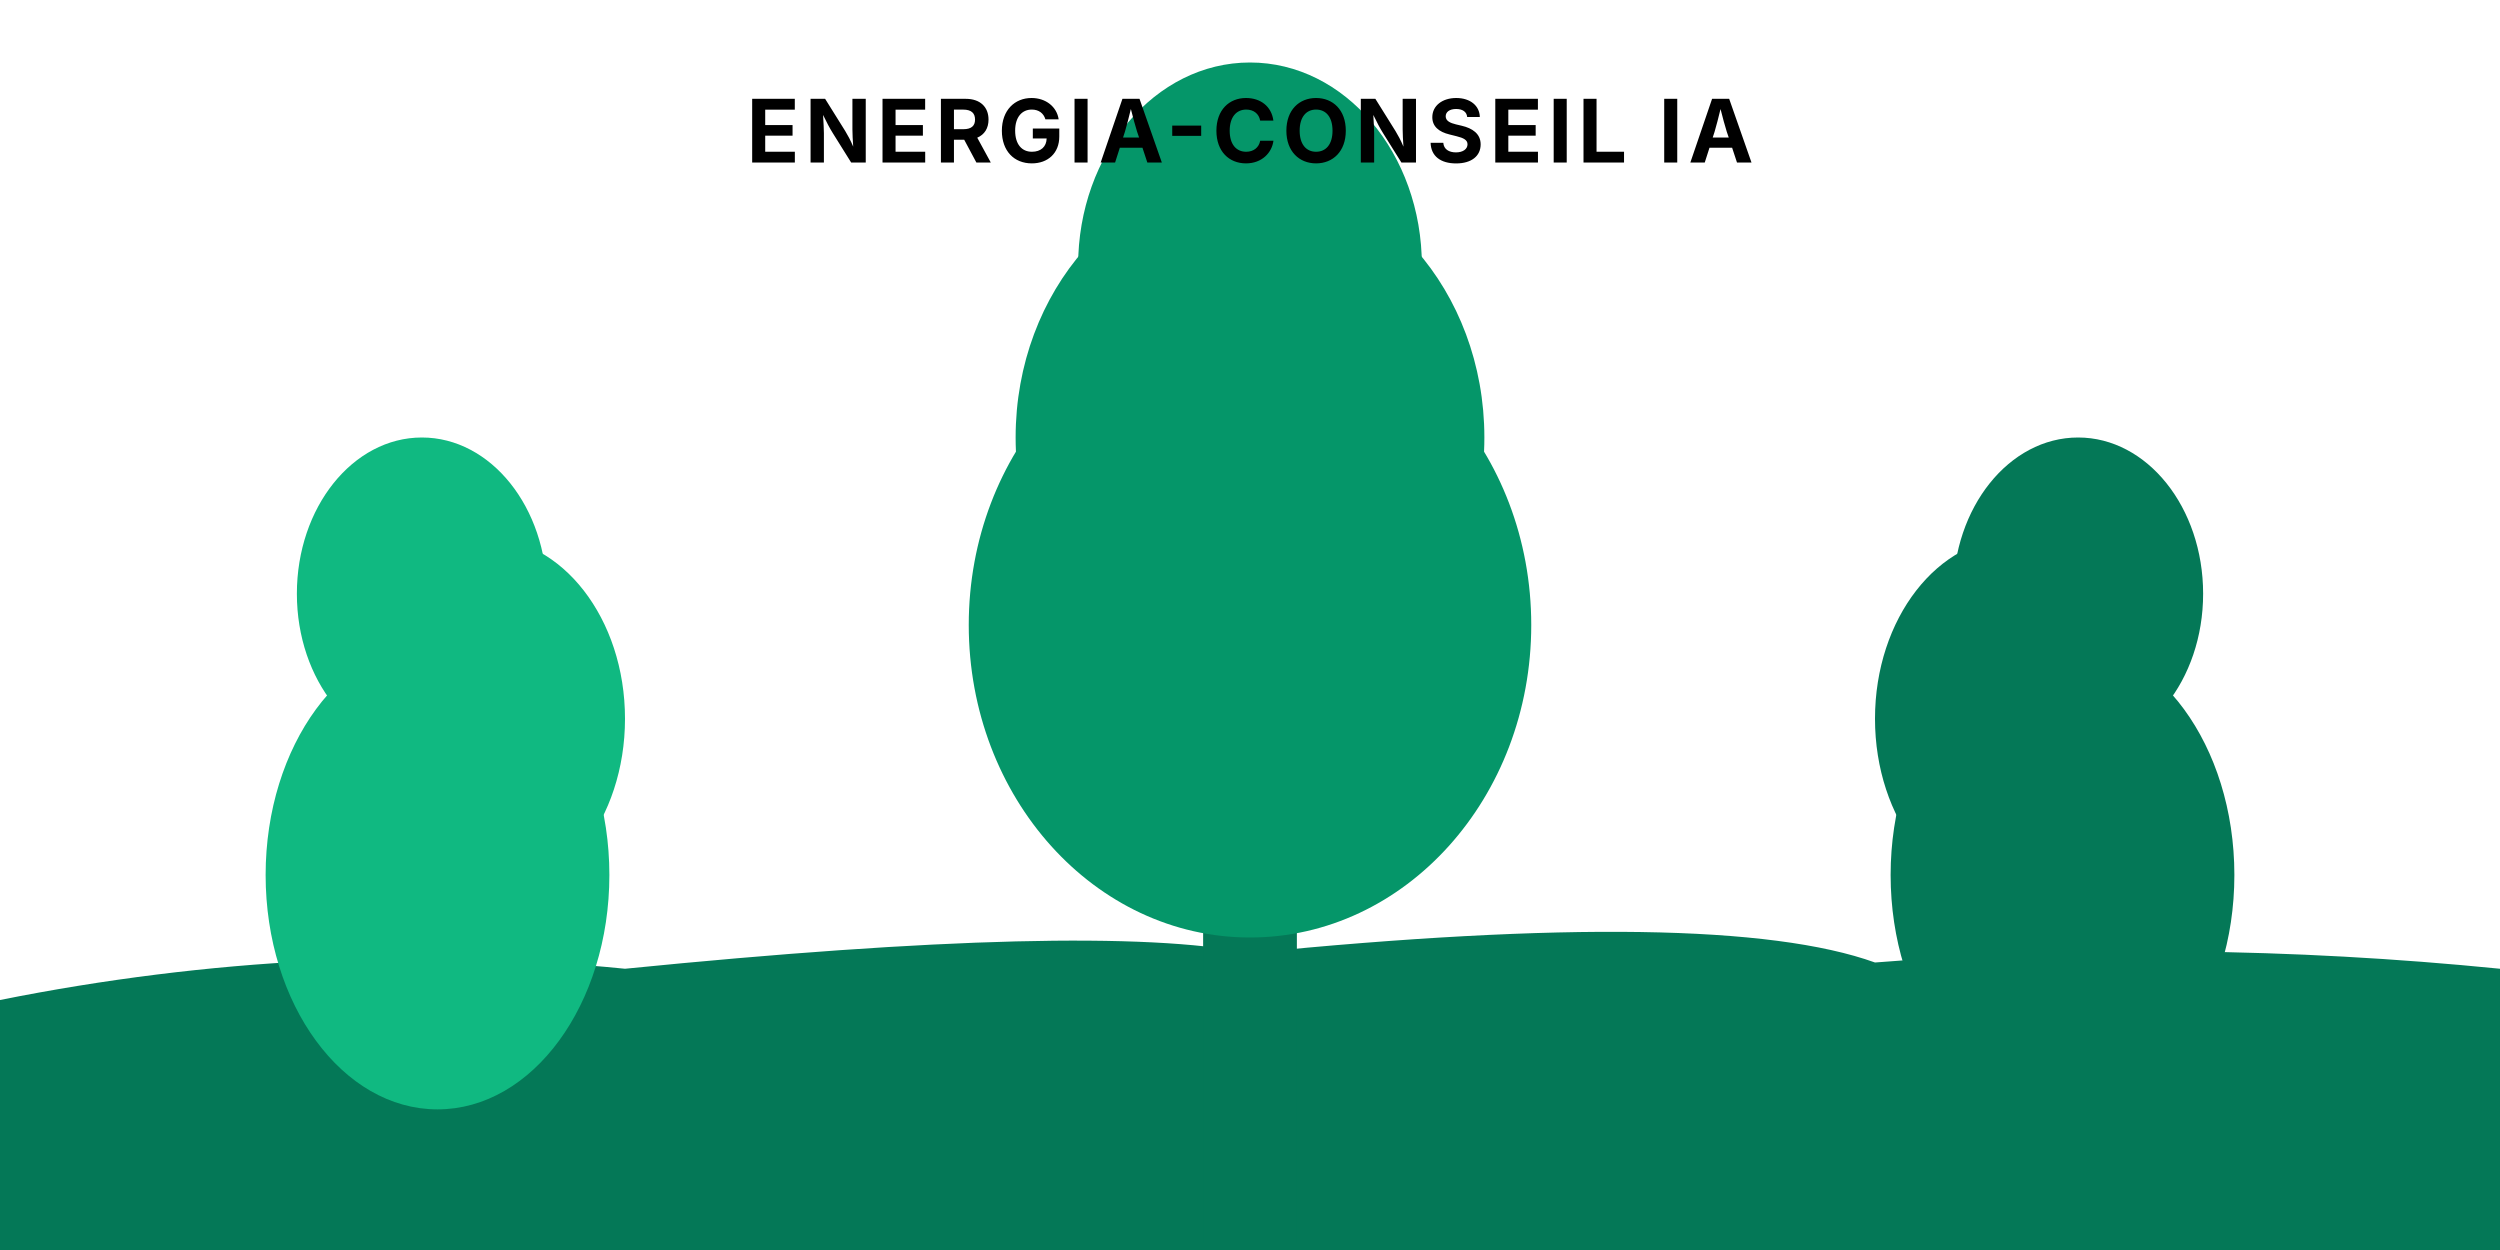
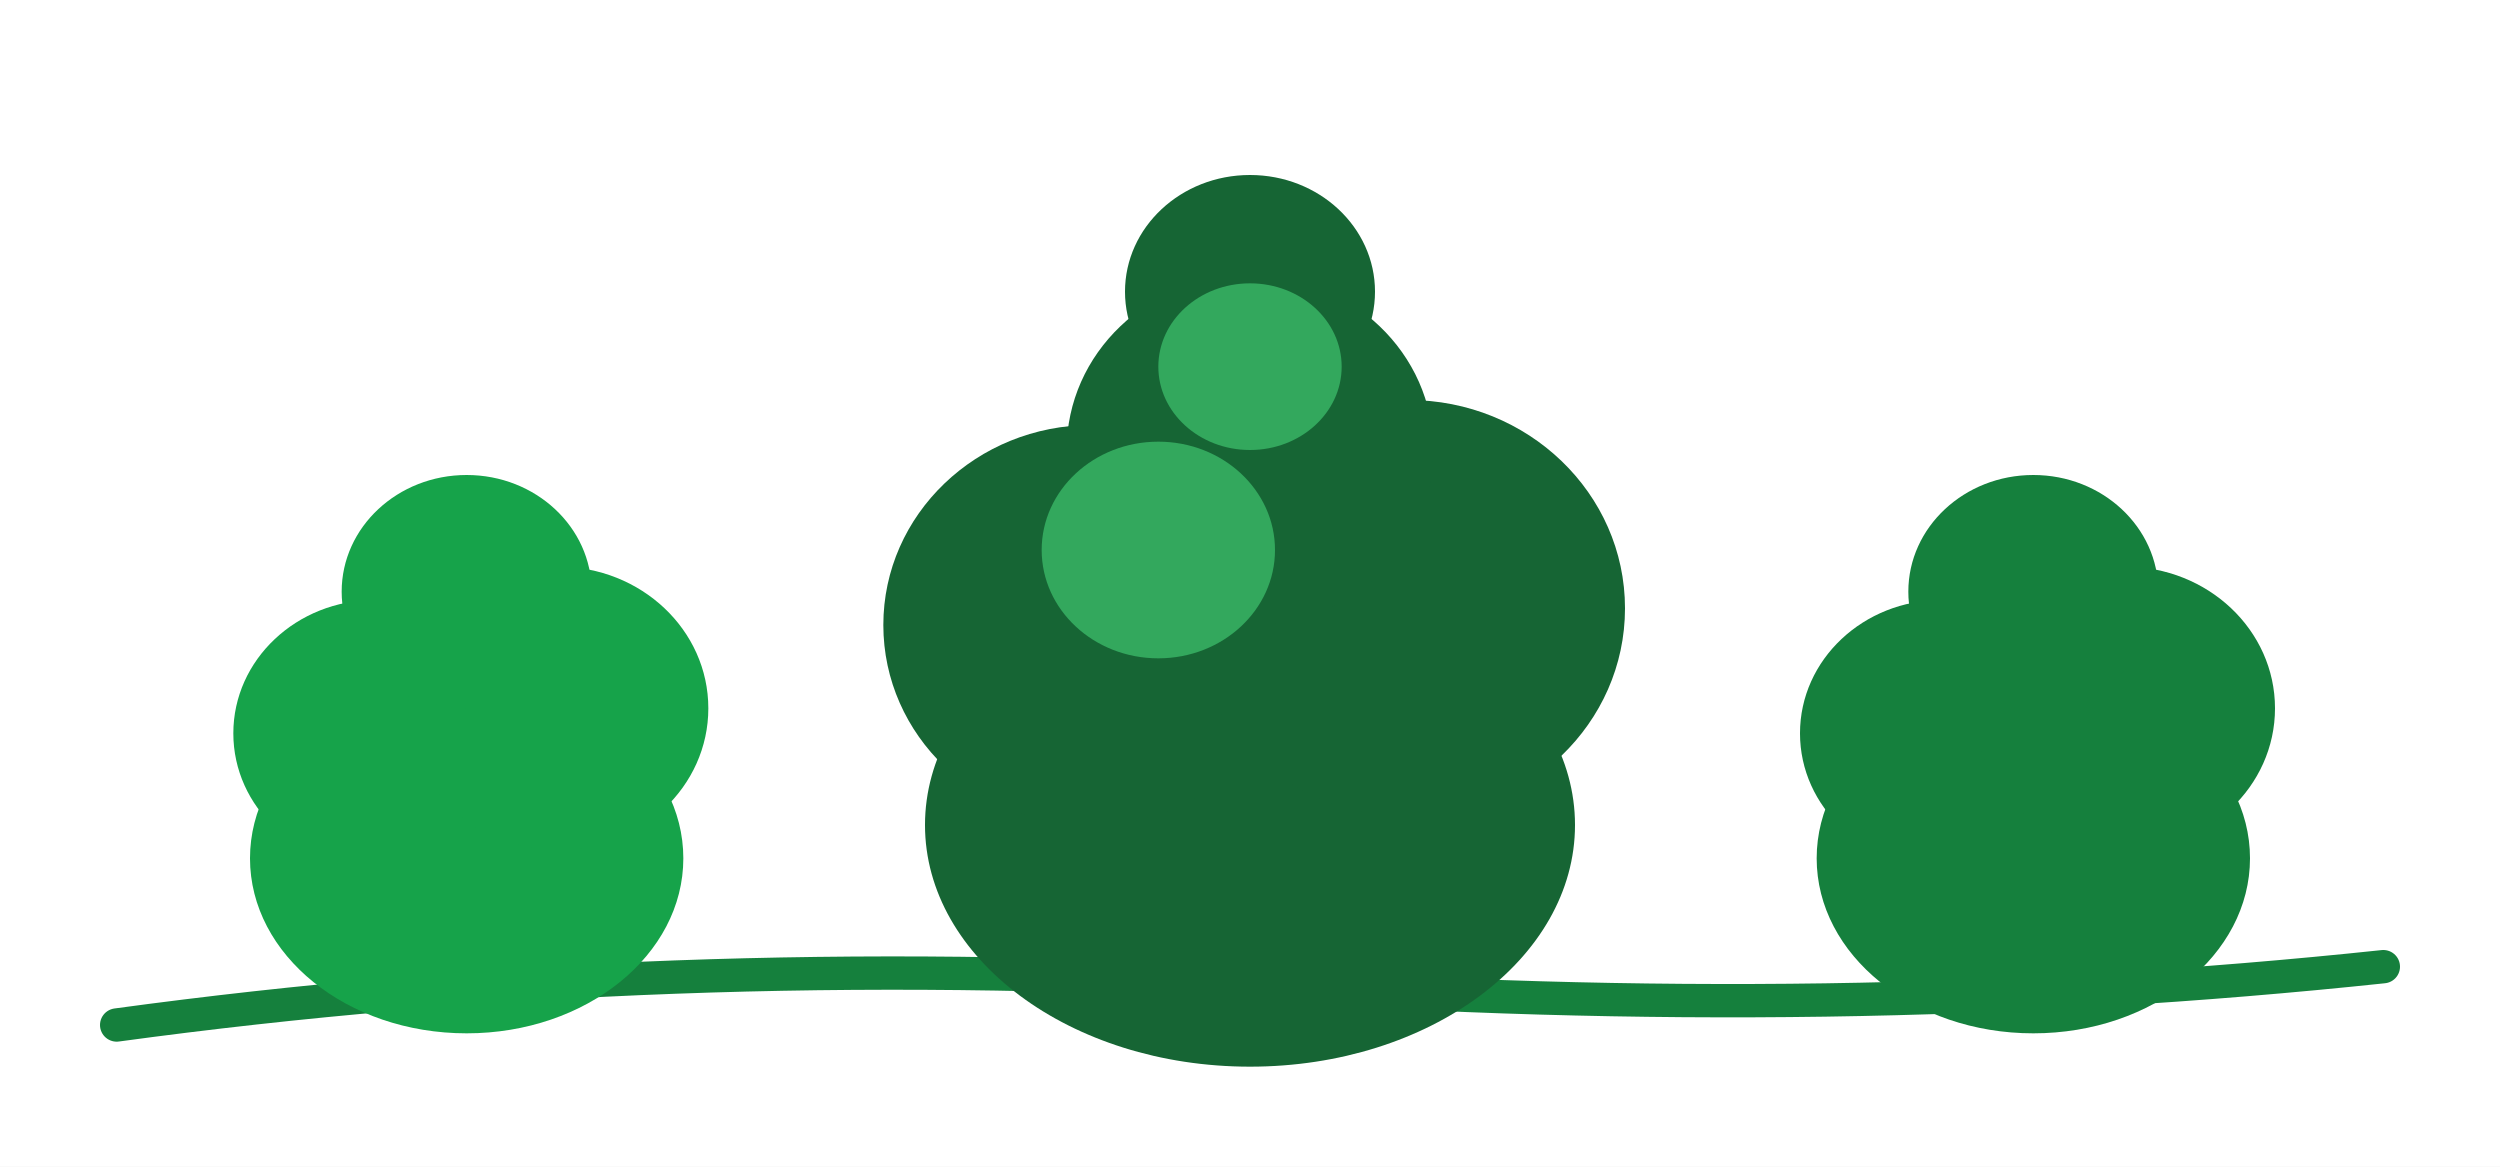
- <svg xmlns="http://www.w3.org/2000/svg" viewBox="0 0 800 400" width="800" height="400">
-   <defs>
-     <path id="hill" d="M0 320 Q100 300 200 310 Q350 295 400 305 Q550 290 600 308 Q700 300 800 310 L800 400 L0 400 Z" fill="#047857" />
-   </defs>
-   <rect width="800" height="400" fill="#fff" />
-   <use href="#hill" />
-   <ellipse cx="140" cy="280" rx="55" ry="75" fill="#10b981" />
-   <ellipse cx="155" cy="230" rx="45" ry="58" fill="#10b981" />
-   <ellipse cx="135" cy="190" rx="40" ry="50" fill="#10b981" />
-   <rect x="385" y="260" width="30" height="140" fill="#047857" rx="2" />
-   <ellipse cx="400" cy="200" rx="90" ry="100" fill="#059669" />
-   <ellipse cx="400" cy="140" rx="75" ry="85" fill="#059669" />
-   <ellipse cx="400" cy="85" rx="55" ry="65" fill="#059669" />
-   <ellipse cx="660" cy="280" rx="55" ry="75" fill="#047857" />
-   <ellipse cx="645" cy="230" rx="45" ry="58" fill="#047857" />
-   <ellipse cx="665" cy="190" rx="40" ry="50" fill="#047857" />
-   <text x="400" y="52" text-anchor="middle" font-family="Inter, Arial, sans-serif" font-size="28" font-weight="700" fill="#000" letter-spacing="0.06em">ENERGIA-CONSEIL IA</text>
+ <svg xmlns="http://www.w3.org/2000/svg" viewBox="0 0 600 280" width="600" height="280" role="img" aria-label="ENERGIA CONSEIL IA">
+   <rect width="600" height="280" fill="#ffffff" />
+   <path d="M28 246 Q 160 228 300 236 Q 440 246 572 232" fill="none" stroke="#15803d" stroke-width="8" stroke-linecap="round" />
+   <g fill="#16a34a">
+     <ellipse cx="112" cy="206" rx="52" ry="42" />
+     <ellipse cx="90" cy="176" rx="34" ry="32" />
+     <ellipse cx="134" cy="170" rx="36" ry="34" />
+     <ellipse cx="112" cy="142" rx="30" ry="28" />
+   </g>
+   <g fill="#166534">
+     <ellipse cx="300" cy="198" rx="78" ry="58" />
+     <ellipse cx="262" cy="150" rx="50" ry="48" />
+     <ellipse cx="338" cy="146" rx="52" ry="50" />
+     <ellipse cx="300" cy="108" rx="44" ry="42" />
+     <ellipse cx="300" cy="70" rx="30" ry="28" />
+   </g>
+   <g fill="#4ade80" opacity="0.55">
+     <ellipse cx="278" cy="132" rx="28" ry="26" />
+     <ellipse cx="300" cy="88" rx="22" ry="20" />
+   </g>
+   <g fill="#15803d">
+     <ellipse cx="488" cy="206" rx="52" ry="42" />
+     <ellipse cx="466" cy="176" rx="34" ry="32" />
+     <ellipse cx="510" cy="170" rx="36" ry="34" />
+     <ellipse cx="488" cy="142" rx="30" ry="28" />
+   </g>
</svg>
